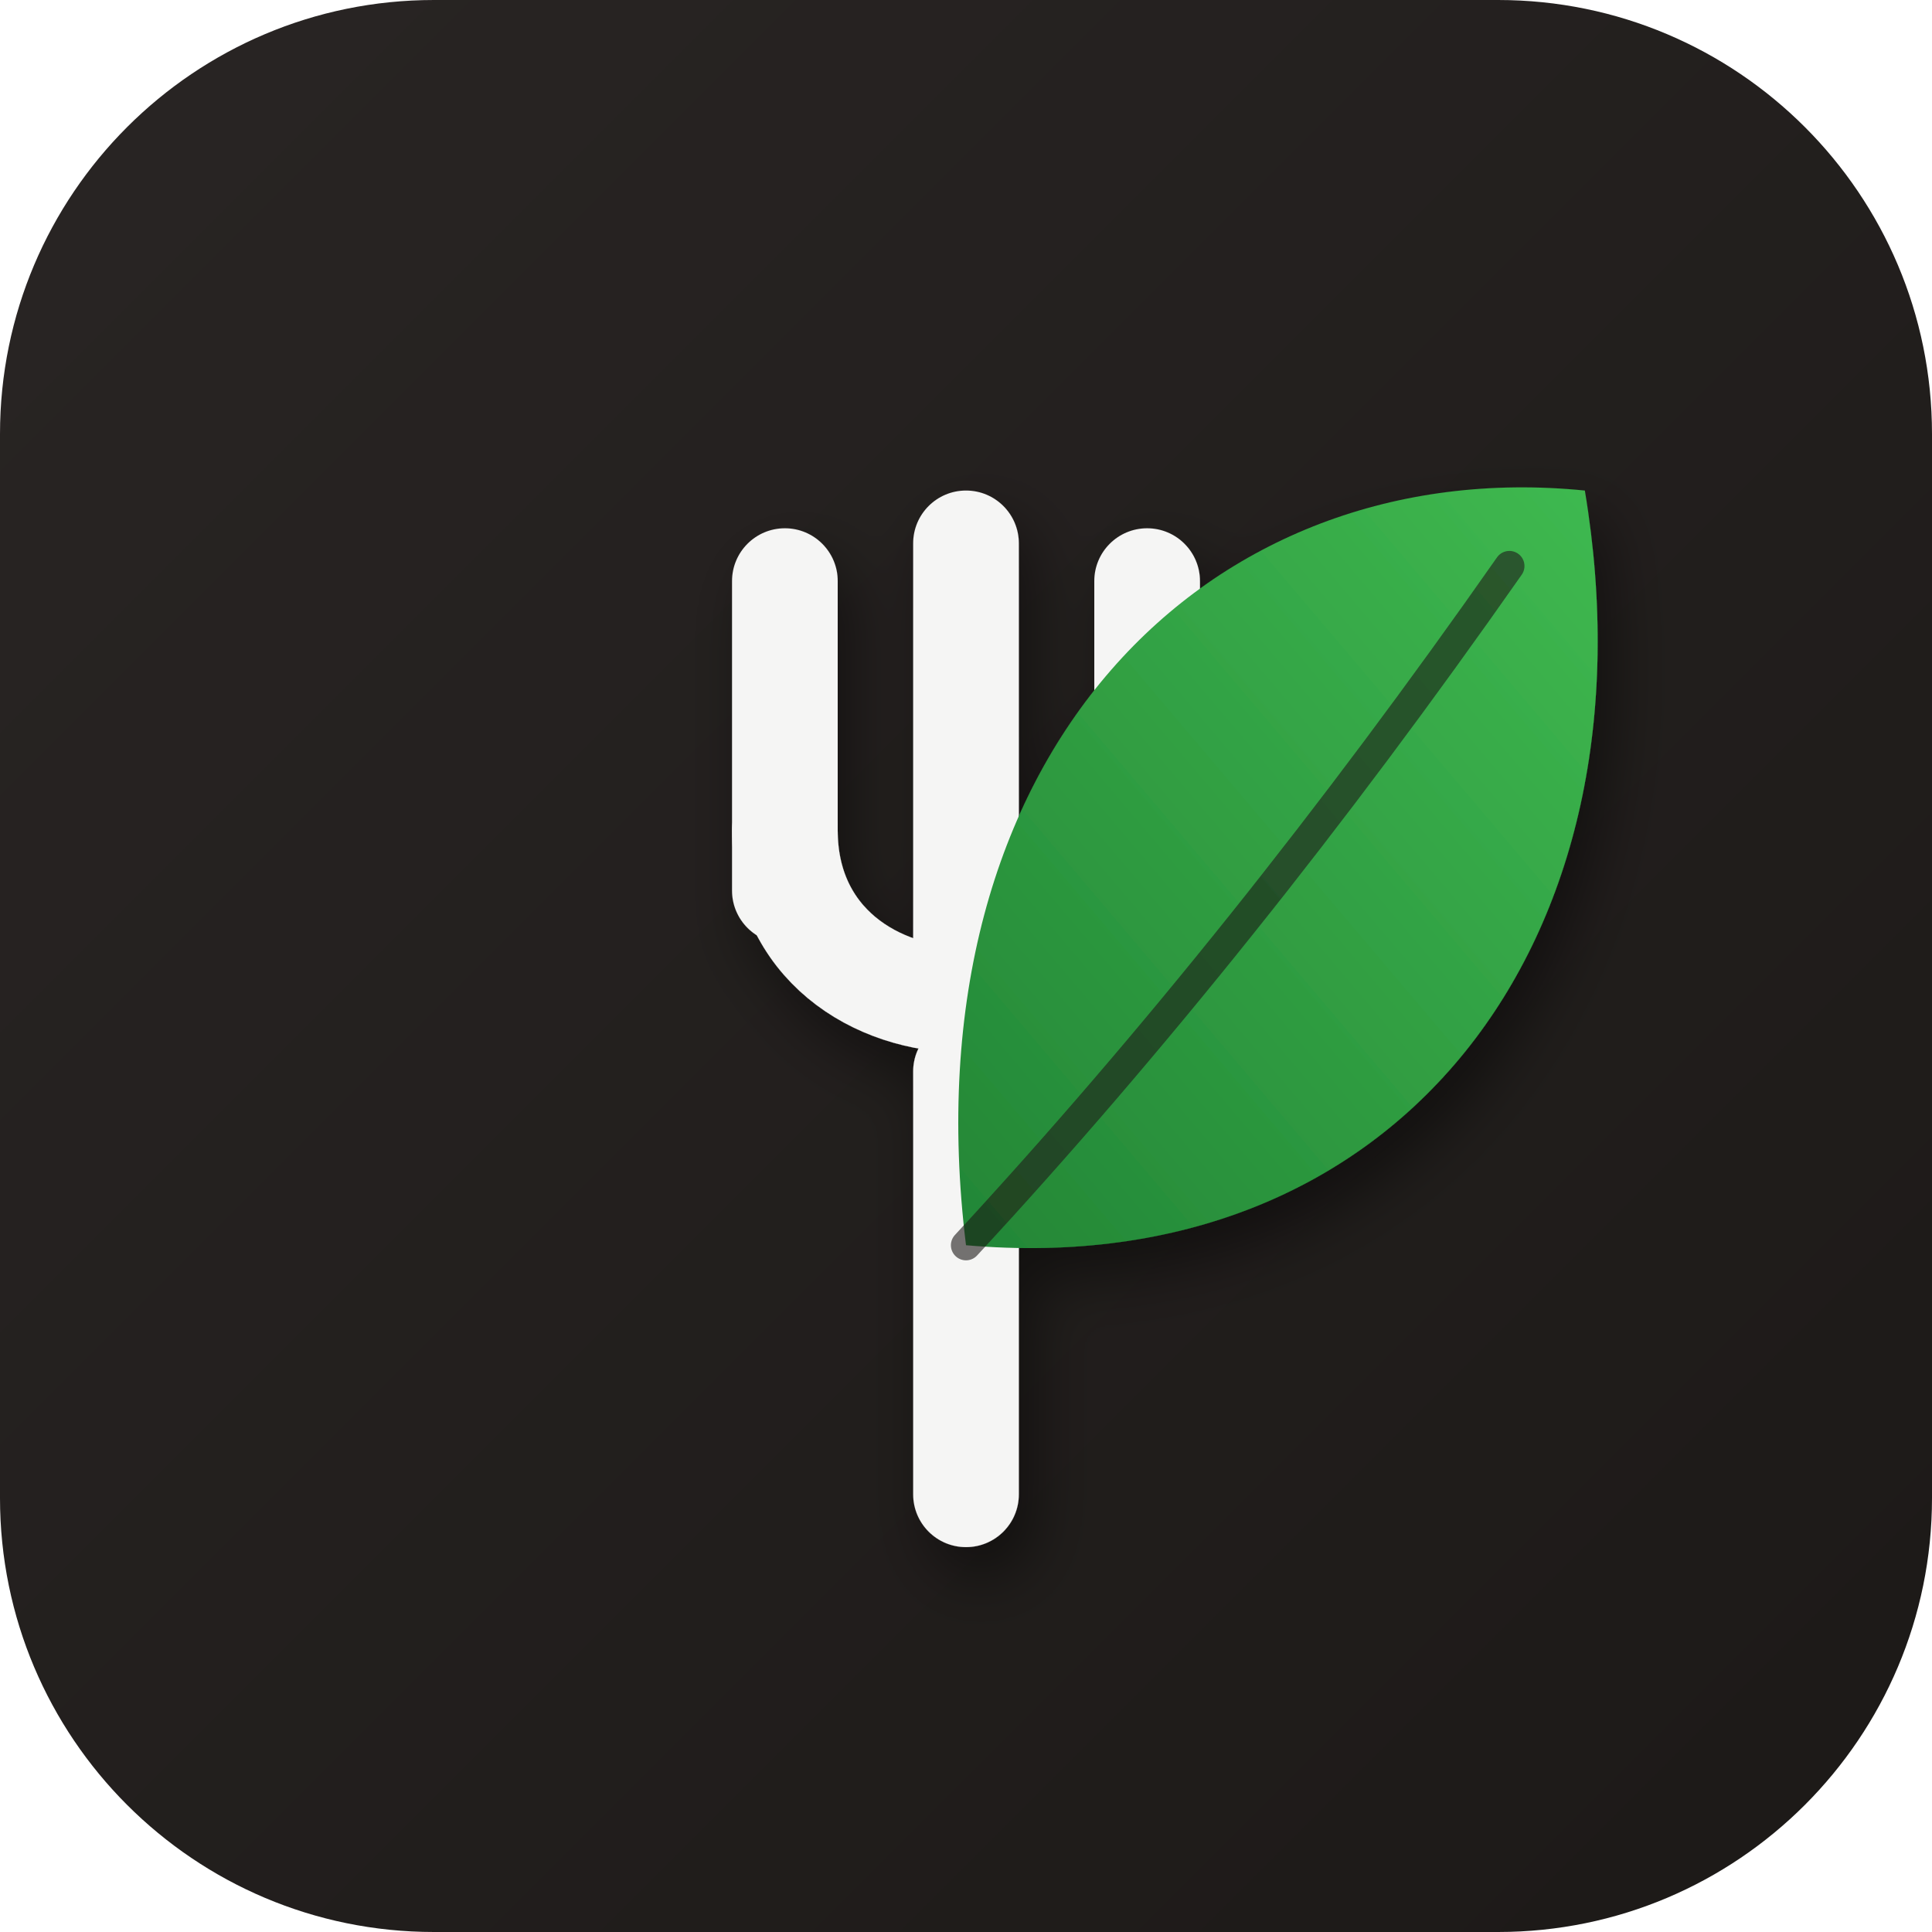
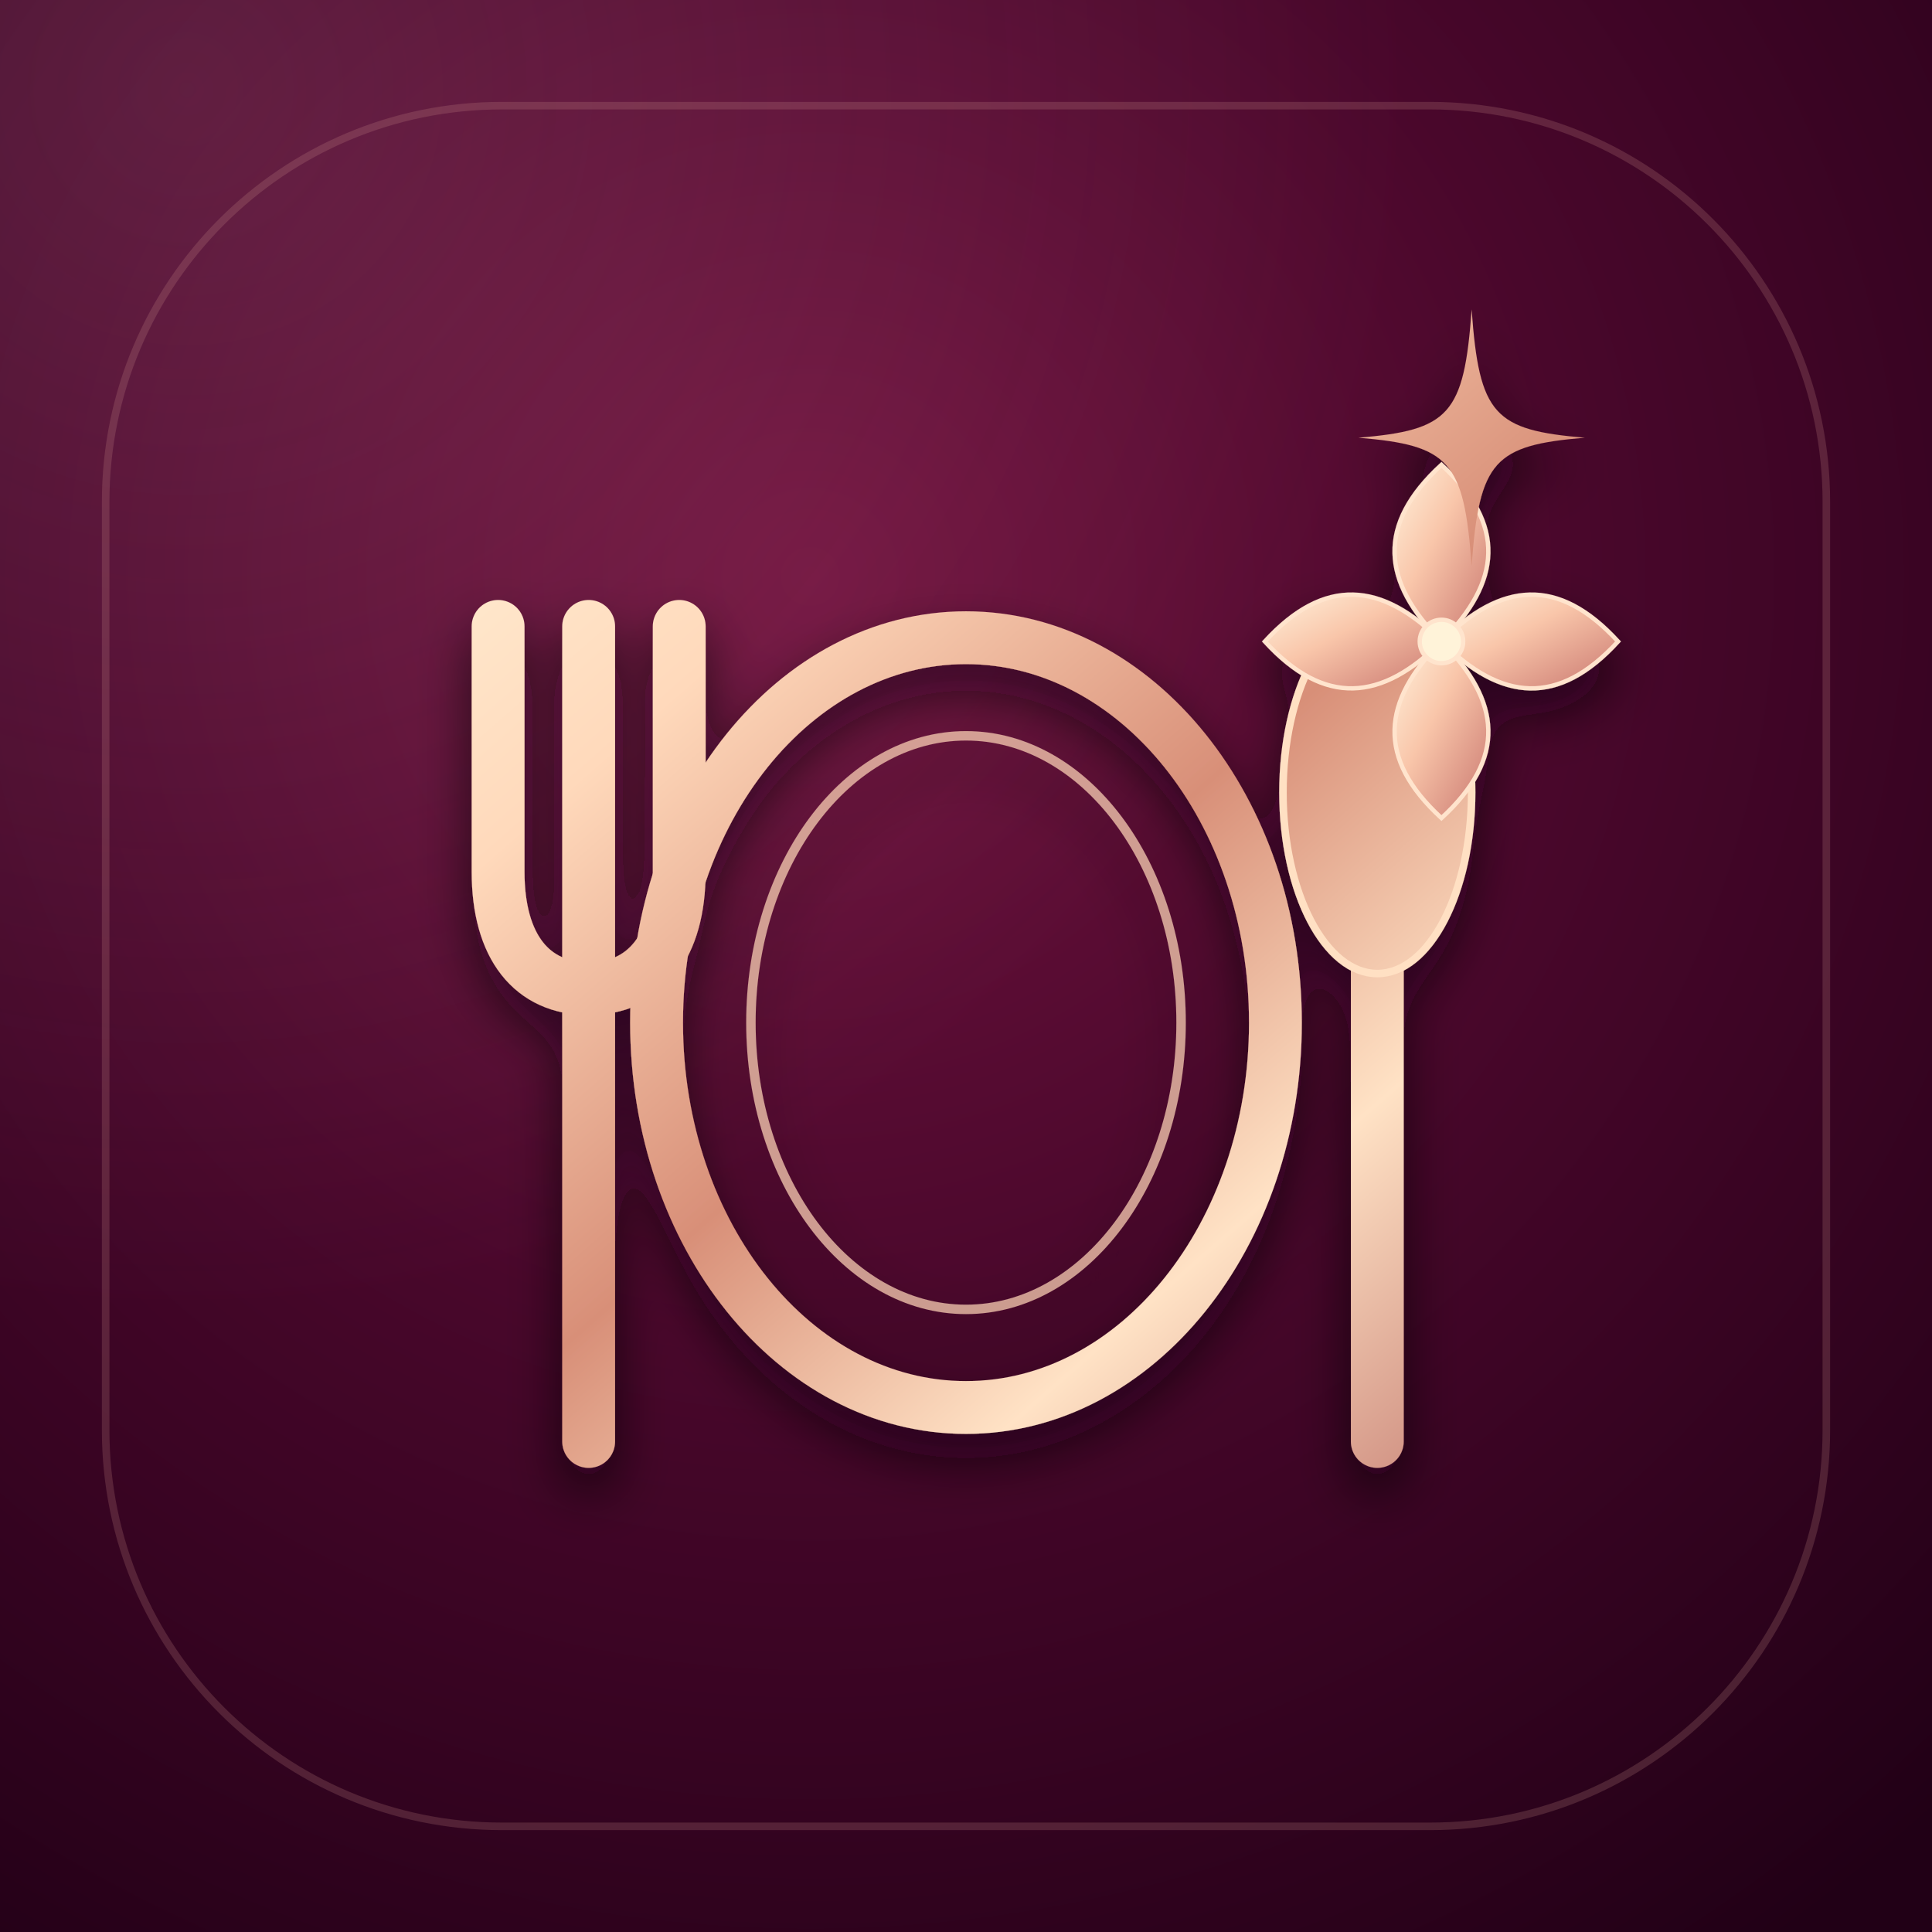
- <svg xmlns="http://www.w3.org/2000/svg" viewBox="0 0 512 512" width="512" height="512">
+ <svg xmlns="http://www.w3.org/2000/svg" viewBox="0 0 512 512" width="512" height="512" role="img" aria-label="Rezepte">
  <defs>
-     <linearGradient id="bgGrad" x1="0%" y1="0%" x2="100%" y2="100%">
-       <stop offset="0%" stop-color="#292524" />
-       <stop offset="100%" stop-color="#1c1917" />
+     <radialGradient id="berry" cx="42%" cy="30%" r="86%">
+       <stop stop-color="#71143f" />
+       <stop offset=".46" stop-color="#49072b" />
+       <stop offset="1" stop-color="#210016" />
+     </radialGradient>
+     <radialGradient id="shine" cx="10%" cy="5%" r="90%">
+       <stop stop-color="#e19ab6" stop-opacity=".16" />
+       <stop offset=".7" stop-color="#e19ab6" stop-opacity="0" />
+     </radialGradient>
+     <linearGradient id="gold" gradientUnits="userSpaceOnUse" x1="120" y1="100" x2="400" y2="420">
+       <stop stop-color="#fff3d9" />
+       <stop offset=".24" stop-color="#ffd9bb" />
+       <stop offset=".5" stop-color="#d88f78" />
+       <stop offset=".72" stop-color="#ffe2c5" />
+       <stop offset="1" stop-color="#bb6c64" />
    </linearGradient>
-     <linearGradient id="leafGrad" x1="0%" y1="100%" x2="100%" y2="0%">
-       <stop offset="0%" stop-color="#238636" />
-       <stop offset="100%" stop-color="#3fb950" />
+     <linearGradient id="petal" x1="0" y1="0" x2="1" y2="1">
+       <stop stop-color="#fff2dc" />
+       <stop offset=".42" stop-color="#f9c6aa" />
+       <stop offset="1" stop-color="#c9776f" />
    </linearGradient>
-     <filter id="dropShadow" x="-10%" y="-10%" width="130%" height="130%">
-       <feDropShadow dx="4" dy="8" stdDeviation="8" flood-color="#000000" flood-opacity="0.45" />
+     <filter id="depth" x="-40%" y="-40%" width="180%" height="180%">
+       <feDropShadow dx="0" dy="7" stdDeviation="7" flood-color="#16000c" flood-opacity=".65" />
    </filter>
  </defs>
-   <rect width="512" height="512" rx="115" fill="url(#bgGrad)" />
-   <g filter="url(#dropShadow)">
-     <rect x="194" y="140" width="28" height="110" rx="14" fill="#f5f5f4" />
-     <rect x="242" y="130" width="28" height="140" rx="14" fill="#f5f5f4" />
-     <rect x="290" y="140" width="28" height="110" rx="14" fill="#f5f5f4" />
-     <path d="M 208 220 C 208 280, 304 280, 304 220" fill="none" stroke="#f5f5f4" stroke-width="28" stroke-linecap="round" />
-     <rect x="242" y="270" width="28" height="140" rx="14" fill="#f5f5f4" />
-     <path d="M 256 330 C 370 340, 440 250, 420 130 C 320 120, 240 200, 256 330 Z" fill="url(#leafGrad)" />
-     <path d="M 256 330 Q 330 250, 400 150" fill="none" stroke="#1c1917" stroke-width="8" stroke-linecap="round" opacity="0.6" />
+   <rect width="512" height="512" fill="url(#berry)" />
+   <rect width="512" height="512" fill="url(#shine)" />
+   <rect x="28" y="28" width="456" height="456" rx="105" fill="none" stroke="#d99b91" stroke-opacity=".2" stroke-width="2" />
+   <g filter="url(#depth)">
+     <ellipse cx="256" cy="271" rx="82" ry="102" fill="none" stroke="url(#gold)" stroke-width="14" />
+     <ellipse cx="256" cy="271" rx="57" ry="76" fill="none" stroke="#f6ccb0" stroke-width="2.5" opacity=".75" />
+     <path d="M132 166v65c0 20 9 31 24 31s24-11 24-31v-65m-24 0v216" fill="none" stroke="url(#gold)" stroke-width="14" stroke-linecap="round" stroke-linejoin="round" />
+     <path d="M365 257v125" fill="none" stroke="url(#gold)" stroke-width="14" stroke-linecap="round" />
+     <ellipse cx="365" cy="210" rx="25" ry="48" fill="url(#gold)" stroke="#ffe0c3" stroke-width="2" />
+     <g transform="translate(382 170) scale(.72)" fill="url(#petal)" stroke="#ffe4cd" stroke-width="1.6">
+       <path d="M0 0C-22-22-24-43 0-65C24-43 22-22 0 0Z" />
+       <path d="M0 0C22-22 43-24 65 0C43 24 22 22 0 0Z" />
+       <path d="M0 0C22 22 24 43 0 65C-24 43-22 22 0 0Z" />
+       <path d="M0 0C-22 22-43 24-65 0C-43-24-22-22 0 0Z" />
+       <circle r="8" fill="url(#gold)" />
+     </g>
+     <path d="M390 82c2 28 6 32 30 34-24 2-28 6-30 34-2-28-6-32-30-34 24-2 28-6 30-34Z" fill="url(#gold)" />
  </g>
</svg>
